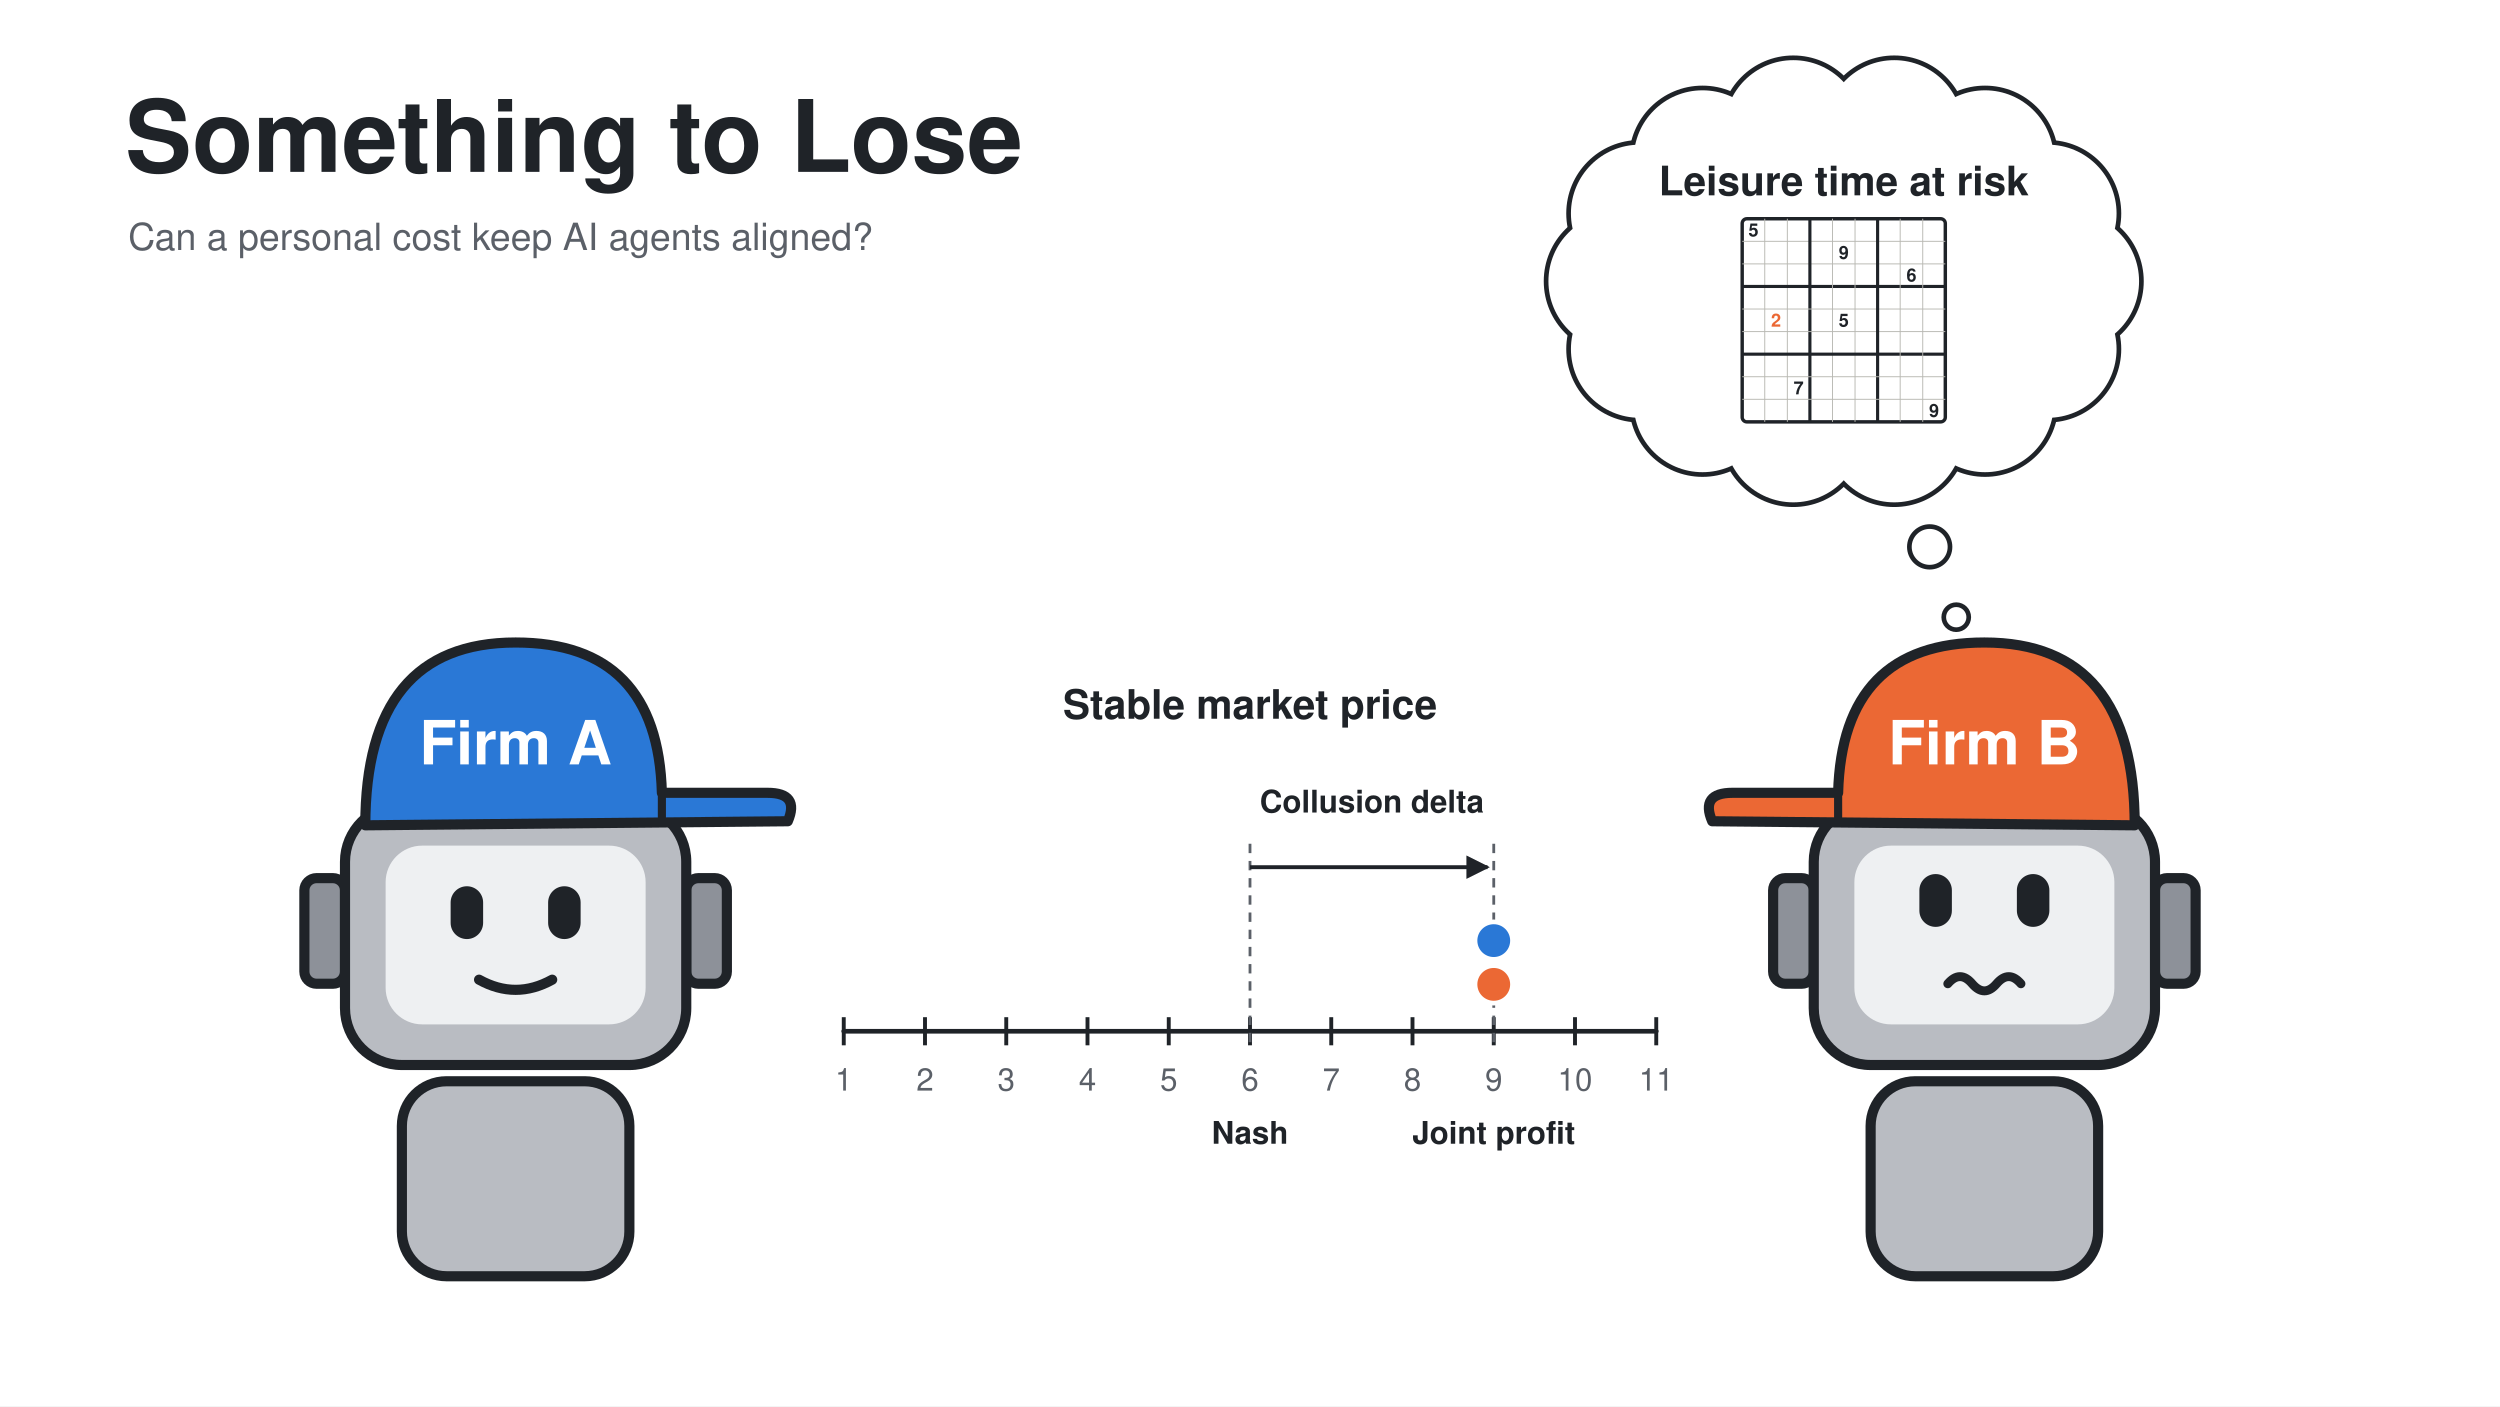
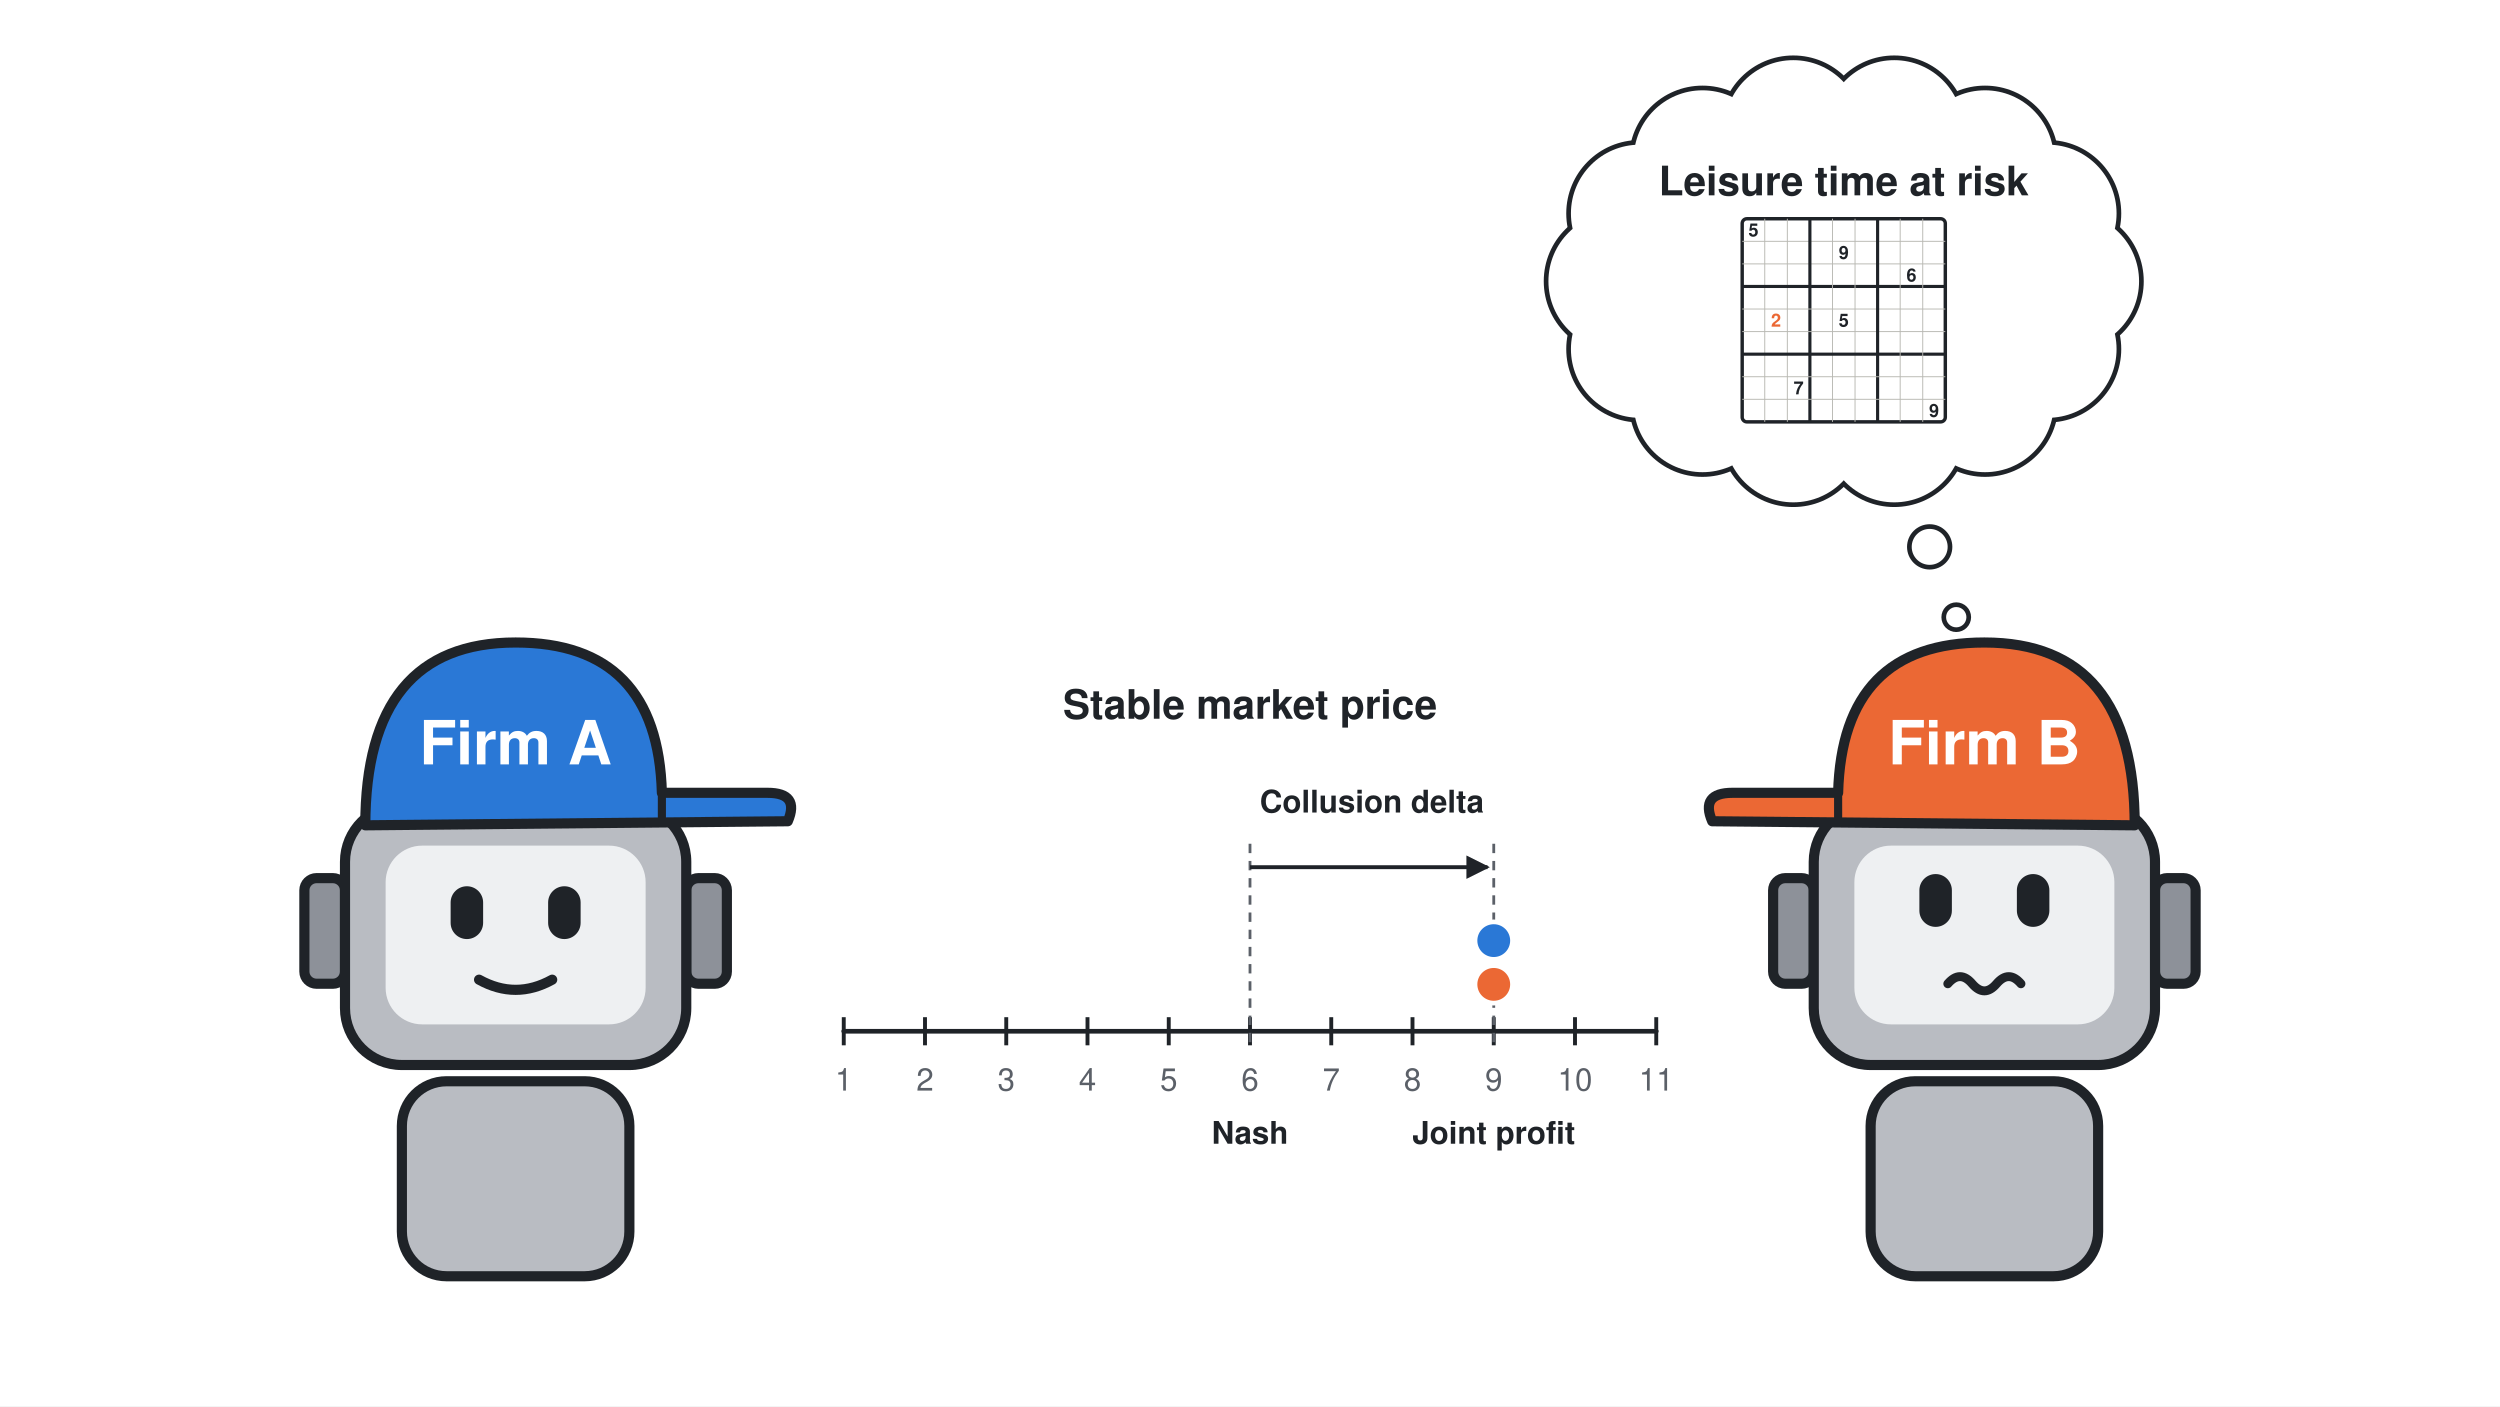
<svg xmlns="http://www.w3.org/2000/svg" viewBox="0 0 1600 900" width="1600" height="900">
  <rect width="1600" height="900" fill="white" />
  <path d="M540 660H1060" stroke="#1f2328" stroke-width="3" stroke-linecap="round" />
  <text x="800.0" y="460" font-size="26" fill="#1f2328" text-anchor="middle" font-weight="bold" font-family="Helvetica, Arial, sans-serif">Stable market price</text>
  <path d="M540.0 651V669" stroke="#1f2328" stroke-width="2.5" />
  <text x="540.0" y="698" font-size="20" fill="#5b6068" text-anchor="middle" font-weight="normal" font-family="Helvetica, Arial, sans-serif">1</text>
  <path d="M592.0 651V669" stroke="#1f2328" stroke-width="2.5" />
  <text x="592.0" y="698" font-size="20" fill="#5b6068" text-anchor="middle" font-weight="normal" font-family="Helvetica, Arial, sans-serif">2</text>
  <path d="M644.0 651V669" stroke="#1f2328" stroke-width="2.5" />
  <text x="644.0" y="698" font-size="20" fill="#5b6068" text-anchor="middle" font-weight="normal" font-family="Helvetica, Arial, sans-serif">3</text>
  <path d="M696.0 651V669" stroke="#1f2328" stroke-width="2.5" />
  <text x="696.0" y="698" font-size="20" fill="#5b6068" text-anchor="middle" font-weight="normal" font-family="Helvetica, Arial, sans-serif">4</text>
  <path d="M748.0 651V669" stroke="#1f2328" stroke-width="2.5" />
  <text x="748.0" y="698" font-size="20" fill="#5b6068" text-anchor="middle" font-weight="normal" font-family="Helvetica, Arial, sans-serif">5</text>
  <path d="M800.0 651V669" stroke="#1f2328" stroke-width="2.5" />
  <text x="800.0" y="698" font-size="20" fill="#5b6068" text-anchor="middle" font-weight="normal" font-family="Helvetica, Arial, sans-serif">6</text>
  <path d="M852.0 651V669" stroke="#1f2328" stroke-width="2.5" />
  <text x="852.0" y="698" font-size="20" fill="#5b6068" text-anchor="middle" font-weight="normal" font-family="Helvetica, Arial, sans-serif">7</text>
  <path d="M904.0 651V669" stroke="#1f2328" stroke-width="2.5" />
  <text x="904.0" y="698" font-size="20" fill="#5b6068" text-anchor="middle" font-weight="normal" font-family="Helvetica, Arial, sans-serif">8</text>
  <path d="M956.0 651V669" stroke="#1f2328" stroke-width="2.5" />
  <text x="956.0" y="698" font-size="20" fill="#5b6068" text-anchor="middle" font-weight="normal" font-family="Helvetica, Arial, sans-serif">9</text>
  <path d="M1008.0 651V669" stroke="#1f2328" stroke-width="2.5" />
  <text x="1008.0" y="698" font-size="20" fill="#5b6068" text-anchor="middle" font-weight="normal" font-family="Helvetica, Arial, sans-serif">10</text>
  <path d="M1060.0 651V669" stroke="#1f2328" stroke-width="2.5" />
  <text x="1060.0" y="698" font-size="20" fill="#5b6068" text-anchor="middle" font-weight="normal" font-family="Helvetica, Arial, sans-serif">11</text>
  <path d="M800.0 540V670" stroke="#5b6068" stroke-width="1.8" stroke-dasharray="6 5" />
  <text x="800.0" y="732" font-size="20" fill="#1f2328" text-anchor="middle" font-weight="bold" font-family="Helvetica, Arial, sans-serif">Nash</text>
  <path d="M956.0 540V670" stroke="#5b6068" stroke-width="1.8" stroke-dasharray="6 5" />
  <text x="956.0" y="732" font-size="20" fill="#1f2328" text-anchor="middle" font-weight="bold" font-family="Helvetica, Arial, sans-serif">Joint profit</text>
  <defs>
    <marker id="tip" viewBox="0 0 10 10" refX="9" refY="5" markerWidth="6" markerHeight="6" orient="auto">
      <path d="M0 0L10 5L0 10Z" fill="#1f2328" />
    </marker>
  </defs>
  <path d="M800.0 555H952.0" stroke="#1f2328" stroke-width="2.5" marker-end="url(#tip)" />
  <text x="878.0" y="520" font-size="20" fill="#1f2328" text-anchor="middle" font-weight="bold" font-family="Helvetica, Arial, sans-serif">Collusion delta</text>
  <circle cx="956.0" cy="602" r="12" fill="#2a78d6" stroke="white" stroke-width="3" />
  <circle cx="956.0" cy="630" r="12" fill="#eb6834" stroke="white" stroke-width="3" />
  <g transform="translate(330 640) scale(2.6 2.6)">
    <rect x="-52" y="-30" width="10" height="26" rx="3" fill="#8d9199" stroke="#1f2328" stroke-width="2.5" />
    <rect x="42" y="-30" width="10" height="26" rx="3" fill="#8d9199" stroke="#1f2328" stroke-width="2.5" />
    <rect x="-28" y="20" width="56" height="48" rx="11" fill="#b9bcc2" stroke="#1f2328" stroke-width="2.5" />
    <rect x="-42" y="-48" width="84" height="64" rx="14" fill="#b9bcc2" stroke="#1f2328" stroke-width="2.5" />
    <rect x="-32" y="-38" width="64" height="44" rx="9" fill="#eef0f2" />
    <rect x="-16" y="-28" width="8" height="13" rx="4" fill="#1f2328" />
    <rect x="8" y="-28" width="8" height="13" rx="4" fill="#1f2328" />
    <path d="M-9 -5Q0 0 9 -5" stroke="#1f2328" stroke-width="2.5" fill="none" stroke-linecap="round" stroke-linejoin="round" />
    <path d="M-37 -43Q-37 -88 0 -88Q35 -88 36 -51H62Q70 -51 67 -44Z" fill="#2a78d6" stroke="#1f2328" stroke-width="2.5" stroke-linejoin="round" />
    <path d="M36 -51V-44" stroke="#1f2328" stroke-width="2" />
  </g>
  <text x="330" y="489.2" font-size="39.0" fill="white" text-anchor="middle" font-weight="bold" font-family="Helvetica, Arial, sans-serif">Firm A</text>
  <g transform="translate(1270 640) scale(-2.6 2.6)">
    <rect x="-52" y="-30" width="10" height="26" rx="3" fill="#8d9199" stroke="#1f2328" stroke-width="2.5" />
    <rect x="42" y="-30" width="10" height="26" rx="3" fill="#8d9199" stroke="#1f2328" stroke-width="2.5" />
    <rect x="-28" y="20" width="56" height="48" rx="11" fill="#b9bcc2" stroke="#1f2328" stroke-width="2.5" />
    <rect x="-42" y="-48" width="84" height="64" rx="14" fill="#b9bcc2" stroke="#1f2328" stroke-width="2.5" />
    <rect x="-32" y="-38" width="64" height="44" rx="9" fill="#eef0f2" />
    <rect x="-16" y="-31" width="8" height="13" rx="4" fill="#1f2328" />
    <rect x="8" y="-31" width="8" height="13" rx="4" fill="#1f2328" />
    <path d="M-9 -4Q-6 -7.5 -3 -4T3 -4T9 -4" stroke="#1f2328" stroke-width="2.2" fill="none" stroke-linecap="round" stroke-linejoin="round" />
    <path d="M-37 -43Q-37 -88 0 -88Q35 -88 36 -51H62Q70 -51 67 -44Z" fill="#eb6834" stroke="#1f2328" stroke-width="2.5" stroke-linejoin="round" />
    <path d="M36 -51V-44" stroke="#1f2328" stroke-width="2" />
  </g>
  <text x="1270" y="489.2" font-size="39.0" fill="white" text-anchor="middle" font-weight="bold" font-family="Helvetica, Arial, sans-serif">Firm B</text>
  <circle cx="1252" cy="395" r="8" fill="white" stroke="#1f2328" stroke-width="3" />
  <circle cx="1235" cy="350" r="13" fill="white" stroke="#1f2328" stroke-width="3" />
  <circle cx="1325.0" cy="180.0" r="44.0" fill="white" stroke="#1f2328" stroke-width="6" />
  <circle cx="1310.6" cy="223.4" r="44.0" fill="white" stroke="#1f2328" stroke-width="6" />
  <circle cx="1270.4" cy="258.2" r="44.0" fill="white" stroke="#1f2328" stroke-width="6" />
  <circle cx="1212.3" cy="277.5" r="44.0" fill="white" stroke="#1f2328" stroke-width="6" />
  <circle cx="1147.7" cy="277.5" r="44.0" fill="white" stroke="#1f2328" stroke-width="6" />
  <circle cx="1089.6" cy="258.2" r="44.0" fill="white" stroke="#1f2328" stroke-width="6" />
  <circle cx="1049.4" cy="223.4" r="44.0" fill="white" stroke="#1f2328" stroke-width="6" />
  <circle cx="1035.0" cy="180.0" r="44.0" fill="white" stroke="#1f2328" stroke-width="6" />
  <circle cx="1049.4" cy="136.6" r="44.0" fill="white" stroke="#1f2328" stroke-width="6" />
  <circle cx="1089.6" cy="101.8" r="44.0" fill="white" stroke="#1f2328" stroke-width="6" />
  <circle cx="1147.7" cy="82.5" r="44.0" fill="white" stroke="#1f2328" stroke-width="6" />
  <circle cx="1212.3" cy="82.5" r="44.0" fill="white" stroke="#1f2328" stroke-width="6" />
  <circle cx="1270.4" cy="101.8" r="44.0" fill="white" stroke="#1f2328" stroke-width="6" />
  <circle cx="1310.6" cy="136.6" r="44.0" fill="white" stroke="#1f2328" stroke-width="6" />
  <circle cx="1325.0" cy="180.0" r="44.0" fill="white" />
  <circle cx="1310.6" cy="223.4" r="44.0" fill="white" />
  <circle cx="1270.4" cy="258.2" r="44.0" fill="white" />
  <circle cx="1212.3" cy="277.5" r="44.0" fill="white" />
  <circle cx="1147.7" cy="277.5" r="44.0" fill="white" />
  <circle cx="1089.6" cy="258.2" r="44.0" fill="white" />
  <circle cx="1049.4" cy="223.4" r="44.0" fill="white" />
  <circle cx="1035.0" cy="180.0" r="44.0" fill="white" />
  <circle cx="1049.4" cy="136.6" r="44.0" fill="white" />
  <circle cx="1089.6" cy="101.8" r="44.0" fill="white" />
  <circle cx="1147.7" cy="82.5" r="44.0" fill="white" />
  <circle cx="1212.3" cy="82.5" r="44.0" fill="white" />
  <circle cx="1270.4" cy="101.8" r="44.0" fill="white" />
  <circle cx="1310.6" cy="136.6" r="44.0" fill="white" />
  <ellipse cx="1180" cy="180" rx="145.0" ry="100.0" fill="white" />
  <rect x="1115" y="140" width="130" height="130" rx="3" fill="white" stroke="#1f2328" stroke-width="2.2" />
  <path d="M1129.444 140V270M1115 154.444H1245" stroke="#b8b8b2" stroke-width="0.6" />
  <path d="M1143.889 140V270M1115 168.889H1245" stroke="#b8b8b2" stroke-width="0.6" />
  <path d="M1158.333 140V270M1115 183.333H1245" stroke="#1f2328" stroke-width="2" />
  <path d="M1172.778 140V270M1115 197.778H1245" stroke="#b8b8b2" stroke-width="0.6" />
  <path d="M1187.222 140V270M1115 212.222H1245" stroke="#b8b8b2" stroke-width="0.6" />
  <path d="M1201.667 140V270M1115 226.667H1245" stroke="#1f2328" stroke-width="2" />
  <path d="M1216.111 140V270M1115 241.111H1245" stroke="#b8b8b2" stroke-width="0.6" />
  <path d="M1230.556 140V270M1115 255.556H1245" stroke="#b8b8b2" stroke-width="0.6" />
  <text x="1122.222" y="151.267" font-size="11.556" fill="#1f2328" text-anchor="middle" font-weight="bold" font-family="Helvetica, Arial, sans-serif">5</text>
  <text x="1180.0" y="165.711" font-size="11.556" fill="#1f2328" text-anchor="middle" font-weight="bold" font-family="Helvetica, Arial, sans-serif">9</text>
  <text x="1223.333" y="180.156" font-size="11.556" fill="#1f2328" text-anchor="middle" font-weight="bold" font-family="Helvetica, Arial, sans-serif">6</text>
  <text x="1136.667" y="209.044" font-size="11.556" fill="#eb6834" text-anchor="middle" font-weight="bold" font-family="Helvetica, Arial, sans-serif">2</text>
  <text x="1180.0" y="209.044" font-size="11.556" fill="#1f2328" text-anchor="middle" font-weight="bold" font-family="Helvetica, Arial, sans-serif">5</text>
  <text x="1151.111" y="252.378" font-size="11.556" fill="#1f2328" text-anchor="middle" font-weight="bold" font-family="Helvetica, Arial, sans-serif">7</text>
  <text x="1237.778" y="266.822" font-size="11.556" fill="#1f2328" text-anchor="middle" font-weight="bold" font-family="Helvetica, Arial, sans-serif">9</text>
  <text x="1180" y="125" font-size="26" fill="#1f2328" text-anchor="middle" font-weight="bold" font-family="Helvetica, Arial, sans-serif">Leisure time at risk</text>
-   <text x="80" y="110" font-size="64" fill="#1f2328" text-anchor="start" font-weight="bold" font-family="Helvetica, Arial, sans-serif">Something to Lose</text>
-   <text x="82" y="160" font-size="24" fill="#5b6068" text-anchor="start" font-weight="normal" font-family="Helvetica, Arial, sans-serif">Can a personal cost keep AI agents aligned?</text>
</svg>
